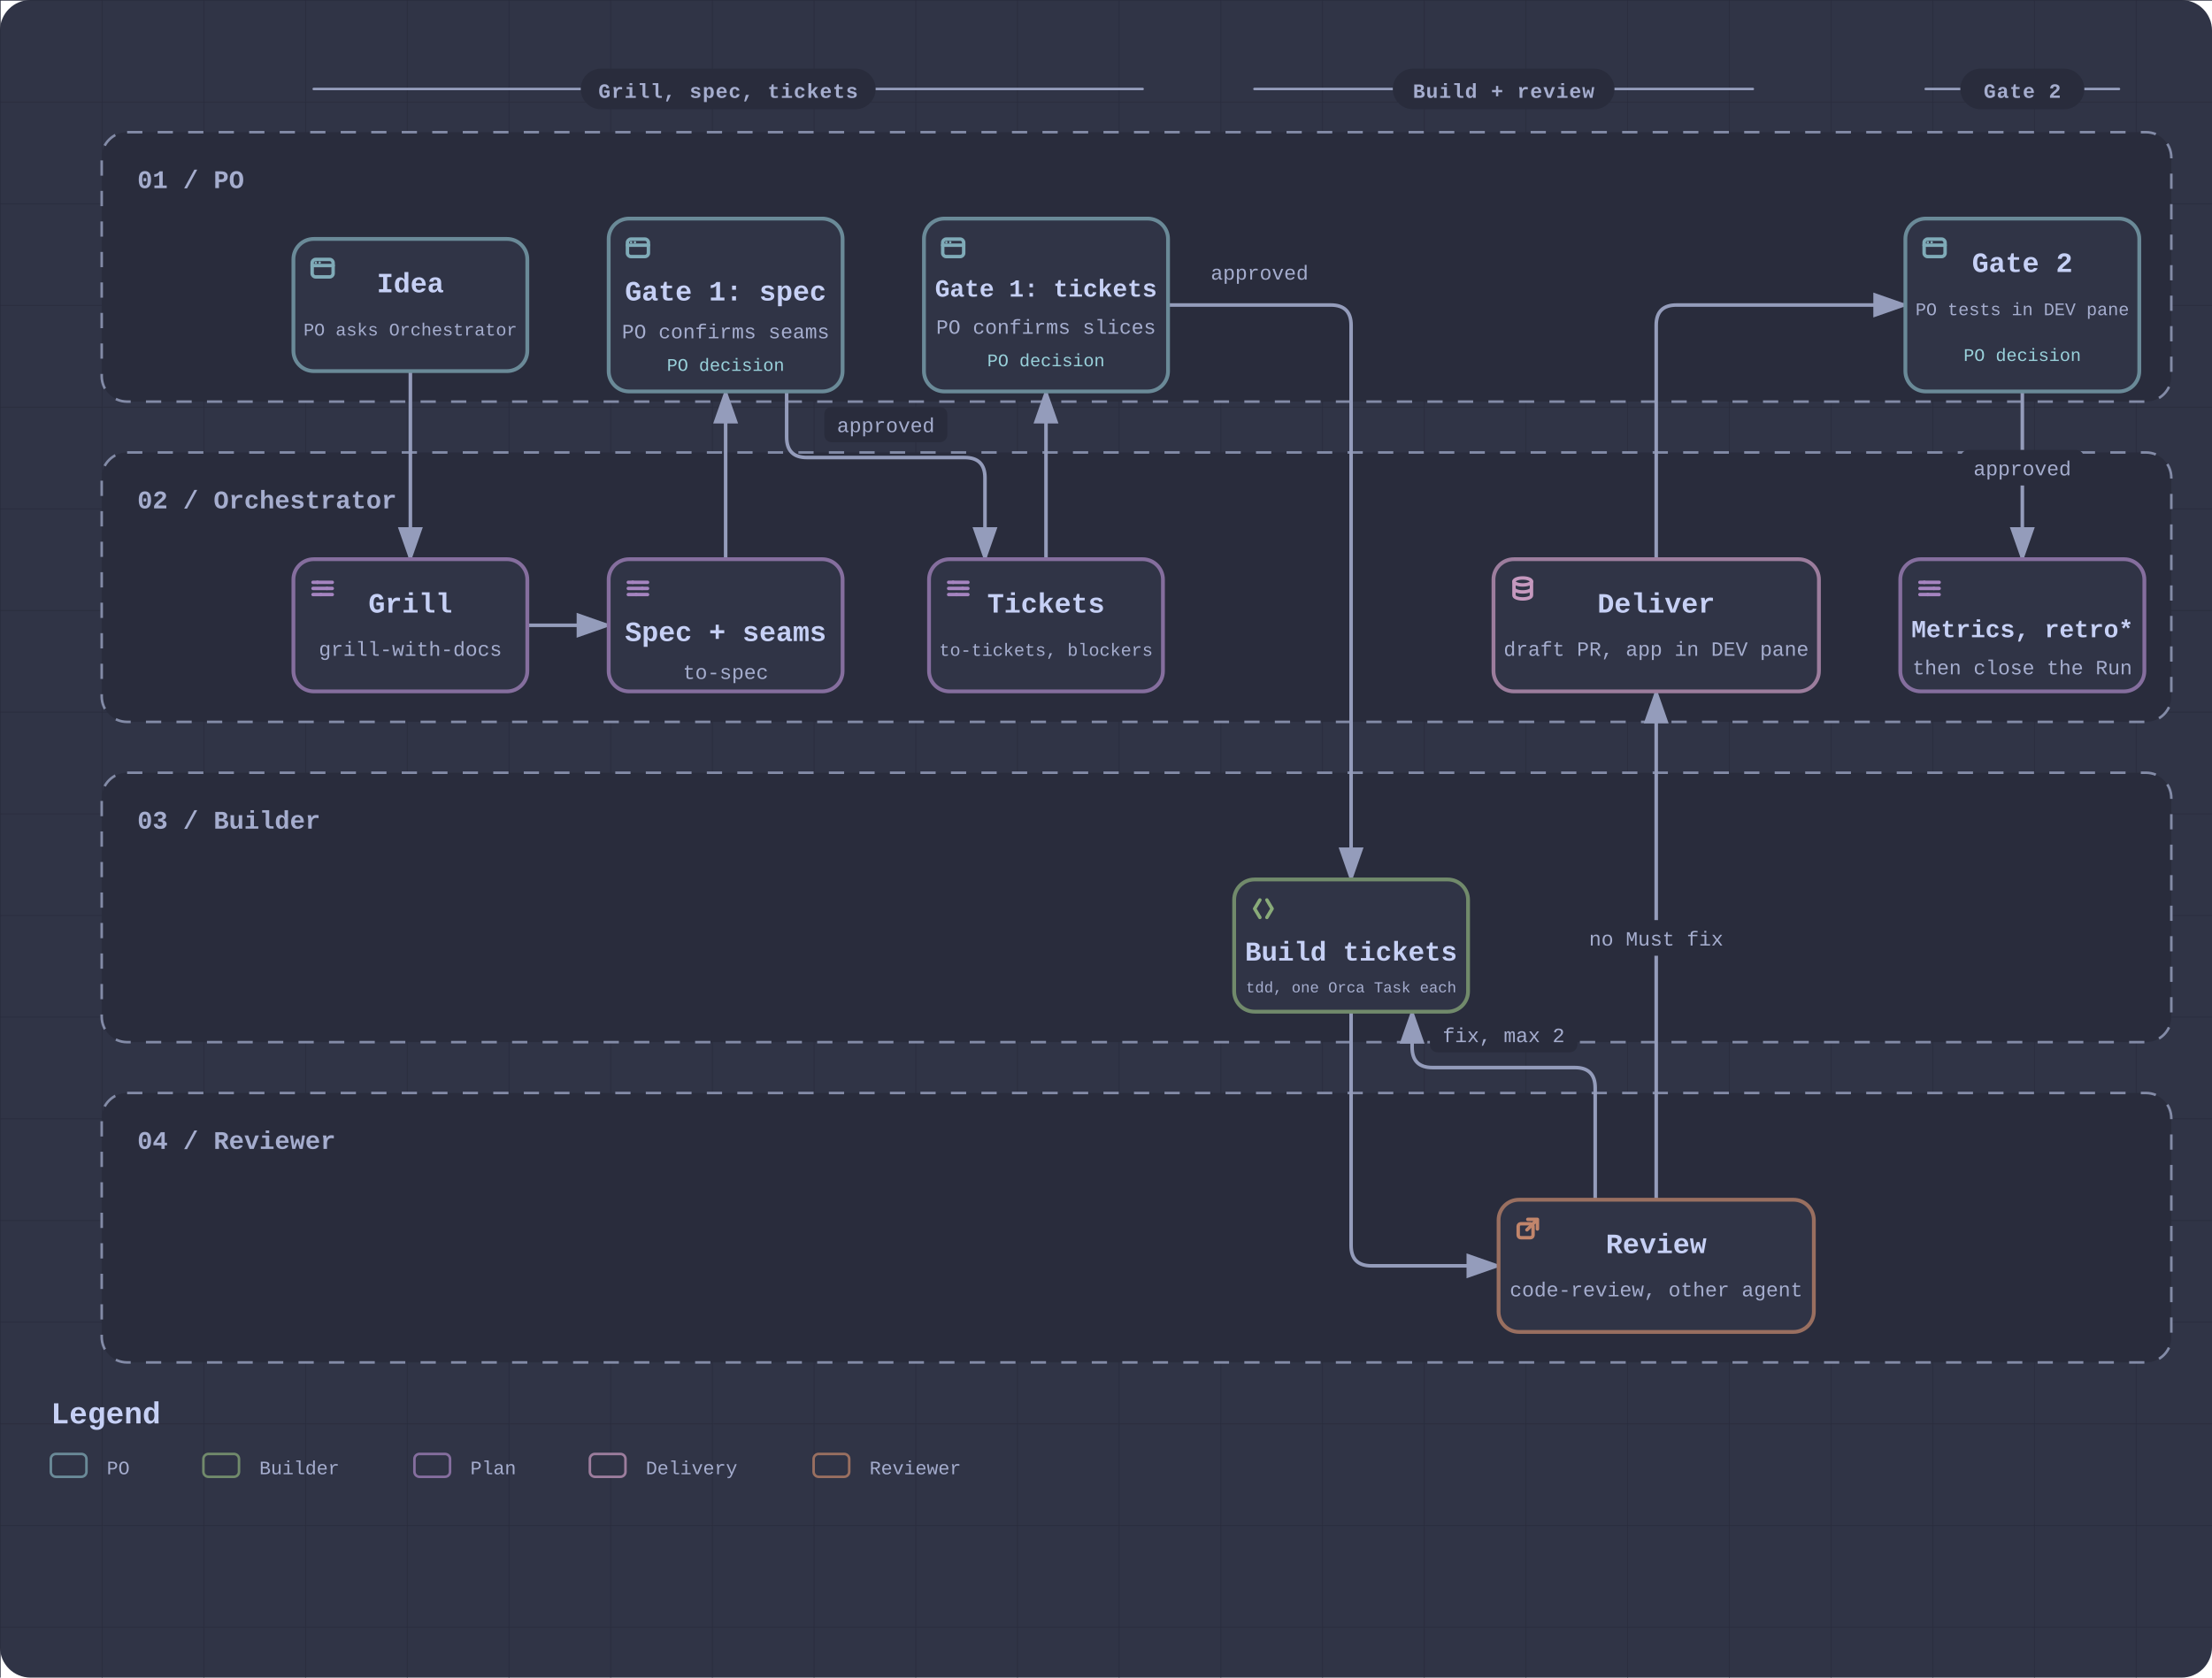
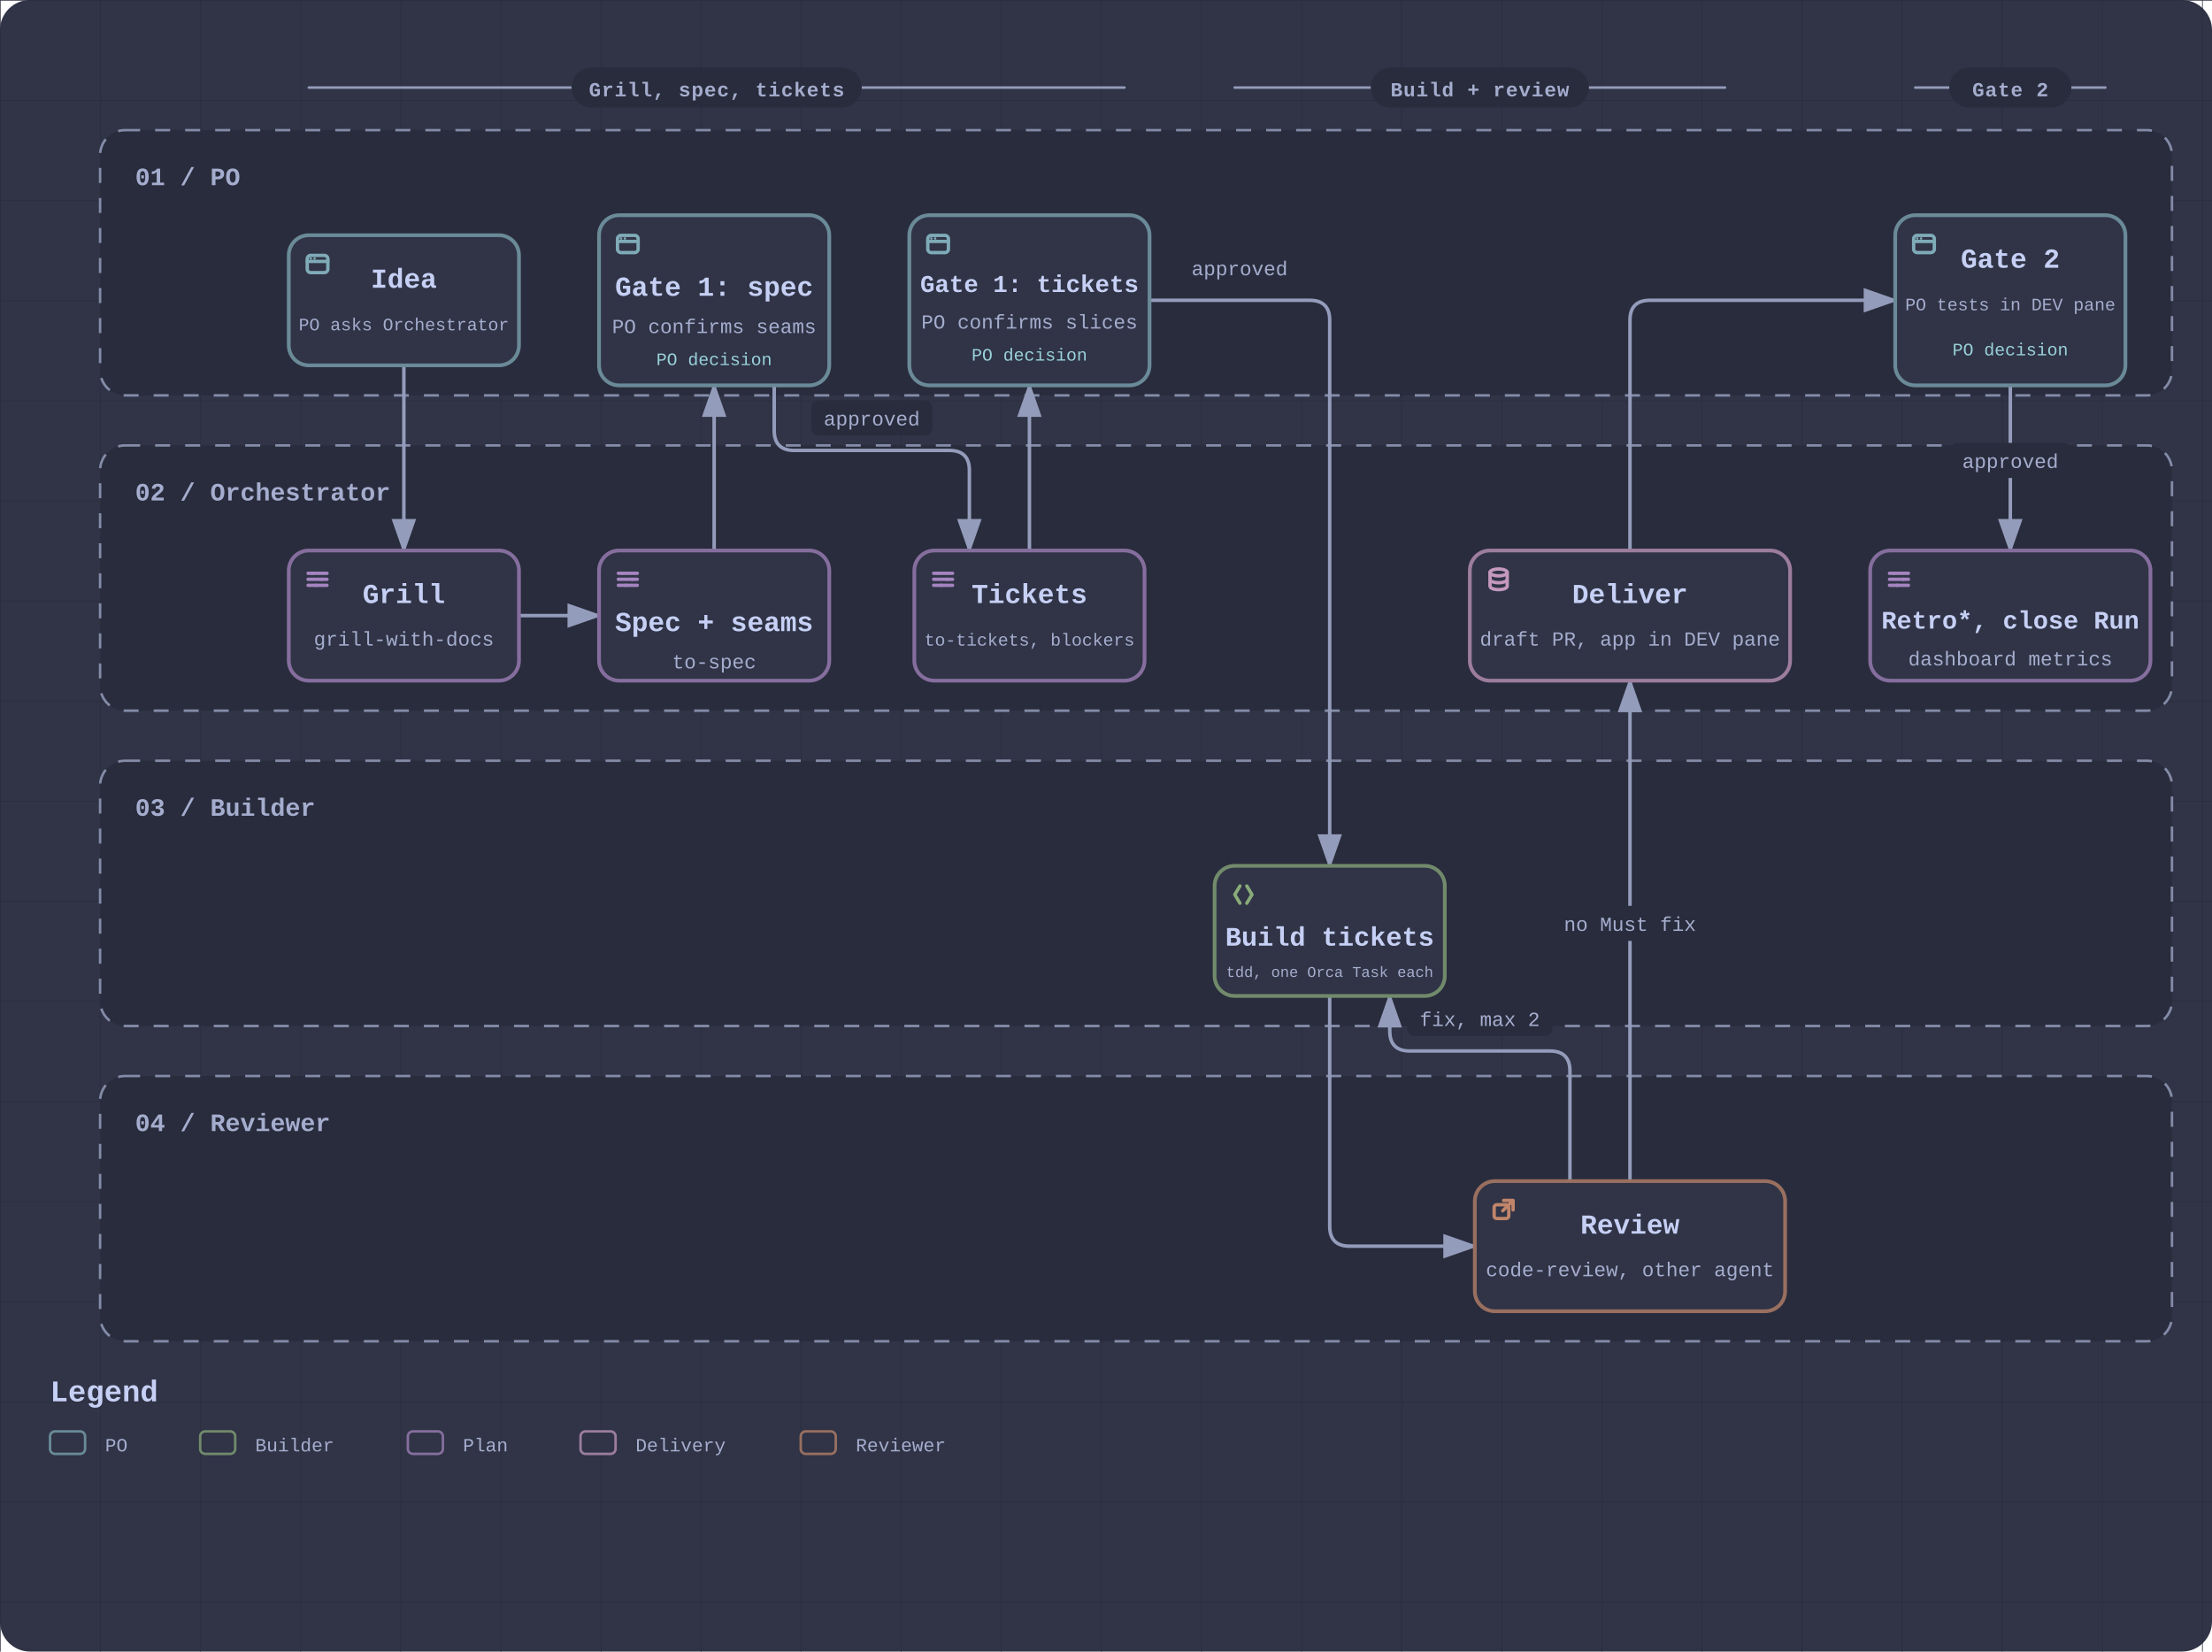
- <svg xmlns="http://www.w3.org/2000/svg" viewBox="0 0 870 660" role="img" lang="en" aria-labelledby="dev-flow-archify-diagram-title dev-flow-archify-diagram-description" width="870" height="660">
+ <svg xmlns="http://www.w3.org/2000/svg" viewBox="0 0 884 660" role="img" lang="en" aria-labelledby="dev-flow-archify-diagram-title dev-flow-archify-diagram-description" width="884" height="660">
  <style>
{ display: block; max-width: 100%; overflow-x: auto; overflow-y: hidden; }
svg { display: block; width: 100%; height: auto; max-width: none; margin: 0; background: none; font-family: ui-monospace, "SF Mono", Menlo, Consolas, "Liberation Mono", monospace; overflow: visible; }
.c-grid { stroke: #292c3c; fill: none; }
.c-mask { fill: #292c3c; stroke: none; }
.c-frontend { fill: #303446; stroke: #99d1db; }
.c-backend { fill: #303446; stroke: #a6d189; }
.c-database { fill: #303446; stroke: #f4b8e4; }
.c-messagebus { fill: #303446; stroke: #ca9ee6; }
.c-external { fill: #303446; stroke: #ef9f76; }
.t-primary { fill: #c6d0f5; }
.t-muted { fill: #a5adce; }
.t-frontend { fill: #99d1db; }
svg .semantic-sigil { fill: none; stroke: currentColor; stroke-width: 1.35; stroke-linecap: round; stroke-linejoin: round; opacity: 0.76; }
svg .semantic-sigil &gt; * { vector-effect: non-scaling-stroke; }
svg .semantic-sigil .sigil-fill { fill: currentColor; stroke: none; }
svg .s-frontend { color: #99d1db; }
svg .s-backend { color: #a6d189; }
svg .s-database { color: #f4b8e4; }
svg .s-messagebus { color: #ca9ee6; }
svg .s-external { color: #ef9f76; }
.a-default { stroke: #949cbb; fill: none; }
.m-default { fill: #949cbb; }
.m-emphasis { fill: #babbf1; }
.m-security { fill: #8caaee; }
.m-dashed { fill: #f4b8e4; }
.c-lane { fill: #292c3c; stroke: #838ba7; stroke-dasharray: 6,6; }
rect.c-frontend { stroke: #6a8a98; }
rect.c-backend { stroke: #718a6b; }
rect.c-database { stroke: #9c7d9d; }
rect.c-messagebus { stroke: #856e9e; }
rect.c-external { stroke: #996f60; }
.m-dashed { fill: #ca9ee6; }
.m-emphasis { fill: #c6d0f5; }
</style>
-   <rect x="0" y="0" width="870" height="660" rx="12" fill="#303446" />
+   <rect x="0" y="0" width="884" height="660" rx="12" fill="#303446" />
  <defs>
    <marker id="dev-flow-arrowhead" markerWidth="10" markerHeight="7" refX="9" refY="3.5" orient="auto">
      <polygon points="0 0, 10 3.5, 0 7" class="m-default" />
    </marker>
    <marker id="dev-flow-arrowhead-emphasis" markerWidth="10" markerHeight="7" refX="9" refY="3.5" orient="auto">
      <polygon points="0 0, 10 3.5, 0 7" class="m-emphasis" />
    </marker>
    <marker id="dev-flow-arrowhead-security" markerWidth="10" markerHeight="7" refX="9" refY="3.5" orient="auto">
      <polygon points="0 0, 10 3.5, 0 7" class="m-security" />
    </marker>
    <marker id="dev-flow-arrowhead-dashed" markerWidth="10" markerHeight="7" refX="9" refY="3.5" orient="auto">
      <polygon points="0 0, 10 3.5, 0 7" class="m-dashed" />
    </marker>
    <pattern id="dev-flow-grid" width="40" height="40" patternUnits="userSpaceOnUse">
      <path d="M 40 0 L 0 0 0 40" class="c-grid" stroke-width="0.5" />
    </pattern>
  </defs>
  <rect width="100%" height="100%" fill="url(#dev-flow-grid)" />
-   <rect x="40" y="52" width="814" height="106" rx="10" class="c-lane" stroke-width="1" />
+   <rect x="40" y="52" width="828" height="106" rx="10" class="c-lane" stroke-width="1" />
  <text x="54" y="74" class="t-muted" font-size="10" font-weight="600">01 / PO</text>
-   <rect x="40" y="178" width="814" height="106" rx="10" class="c-lane" stroke-width="1" />
+   <rect x="40" y="178" width="828" height="106" rx="10" class="c-lane" stroke-width="1" />
  <text x="54" y="200" class="t-muted" font-size="10" font-weight="600">02 / Orchestrator</text>
-   <rect x="40" y="304" width="814" height="106" rx="10" class="c-lane" stroke-width="1" />
+   <rect x="40" y="304" width="828" height="106" rx="10" class="c-lane" stroke-width="1" />
  <text x="54" y="326" class="t-muted" font-size="10" font-weight="600">03 / Builder</text>
-   <rect x="40" y="430" width="814" height="106" rx="10" class="c-lane" stroke-width="1" />
+   <rect x="40" y="430" width="828" height="106" rx="10" class="c-lane" stroke-width="1" />
  <text x="54" y="452" class="t-muted" font-size="10" font-weight="600">04 / Reviewer</text>
  <path d="M 123.4 35 H 449.4" class="a-default phase-rule" stroke-width="1" stroke-linecap="round" fill="none" />
  <rect x="228.4" y="27" width="116" height="16" rx="8" class="c-mask phase-chip" />
  <text x="286.4" y="38.5" class="t-muted" font-size="8" font-weight="600" text-anchor="middle" letter-spacing=".04em">Grill, spec, tickets</text>
  <path d="M 493.4 35 H 689.4" class="a-default phase-rule" stroke-width="1" stroke-linecap="round" fill="none" />
  <rect x="547.8" y="27" width="87.2" height="16" rx="8" class="c-mask phase-chip" />
  <text x="591.4" y="38.5" class="t-muted" font-size="8" font-weight="600" text-anchor="middle" letter-spacing=".04em">Build + review</text>
-   <path d="M 757.4 35 H 833.4" class="a-default phase-rule" stroke-width="1" stroke-linecap="round" fill="none" />
-   <rect x="771" y="27" width="48.8" height="16" rx="8" class="c-mask phase-chip" />
-   <text x="795.4" y="38.5" class="t-muted" font-size="8" font-weight="600" text-anchor="middle" letter-spacing=".04em">Gate 2</text>
+   <path d="M 765.4 35 H 841.4" class="a-default phase-rule" stroke-width="1" stroke-linecap="round" fill="none" />
+   <rect x="779" y="27" width="48.8" height="16" rx="8" class="c-mask phase-chip" />
+   <text x="803.4" y="38.5" class="t-muted" font-size="8" font-weight="600" text-anchor="middle" letter-spacing=".04em">Gate 2</text>
  <path d="M 531.4 398 L 531.4 490 Q 531.4 498 539.4 498 L 589.4 498" class="a-default" style="--step: 6" stroke-width="1.4" marker-end="url(#dev-flow-arrowhead)" />
-   <path d="M 651.4 220 L 651.4 128 Q 651.4 120 659.4 120 L 749.4 120" class="a-default" style="--step: 8" stroke-width="1.4" marker-end="url(#dev-flow-arrowhead)" />
+   <path d="M 651.4 220 L 651.4 128 Q 651.4 120 659.4 120 L 757.4 120" class="a-default" style="--step: 8" stroke-width="1.4" marker-end="url(#dev-flow-arrowhead)" />
  <path d="M 309.4 154 L 309.4 172 Q 309.4 180 317.4 180 L 379.4 180 Q 387.4 180 387.4 188 L 387.4 220" class="a-default" style="--step: 3" stroke-width="1.4" marker-end="url(#dev-flow-arrowhead)" />
  <path d="M 459.4 120 L 523.4 120 Q 531.4 120 531.4 128 L 531.4 346" class="a-default" style="--step: 5" stroke-width="1.4" marker-end="url(#dev-flow-arrowhead)" />
-   <path d="M 795.4 154 L 795.4 220" class="a-default" style="--step: 9" stroke-width="1.4" marker-end="url(#dev-flow-arrowhead)" />
+   <path d="M 803.4 154 L 803.4 220" class="a-default" style="--step: 9" stroke-width="1.4" marker-end="url(#dev-flow-arrowhead)" />
  <path d="M 207.4 246 L 239.4 246" class="a-default" style="--step: 1" stroke-width="1.4" marker-end="url(#dev-flow-arrowhead)" />
  <path d="M 161.4 146 L 161.4 220" class="a-default" style="--step: 0" stroke-width="1.4" marker-end="url(#dev-flow-arrowhead)" />
  <path d="M 627.4 472 L 627.4 428 Q 627.4 420 619.4 420 L 563.4 420 Q 555.4 420 555.4 412 L 555.4 398" class="a-default" style="--step: 12" stroke-width="1.4" marker-end="url(#dev-flow-arrowhead)" />
  <path d="M 651.4 472 L 651.4 272" class="a-default" style="--step: 7" stroke-width="1.4" marker-end="url(#dev-flow-arrowhead)" />
  <path d="M 285.4 220 L 285.4 154" class="a-default" style="--step: 2" stroke-width="1.4" marker-end="url(#dev-flow-arrowhead)" />
  <path d="M 411.4 220 L 411.4 154" class="a-default" style="--step: 4" stroke-width="1.4" marker-end="url(#dev-flow-arrowhead)" />
  <g id="dev-flow-node-idea">
    <rect x="115.4" y="94" width="92" height="52" rx="8" class="c-mask" />
    <rect x="115.4" y="94" width="92" height="52" rx="8" class="c-frontend" style="--step: 0" stroke-width="1.5" />
    <g aria-hidden="true" class="semantic-sigil s-frontend" transform="translate(121.4 100) scale(0.6875)">
      <rect x="2" y="3" width="12" height="10" rx="2" />
      <path d="M2 6.5h12" />
      <circle cx="4.1" cy="4.8" r=".7" class="sigil-fill" />
      <circle cx="6.3" cy="4.8" r=".7" class="sigil-fill" />
    </g>
    <text x="161.4" y="115" class="t-primary" font-size="11" font-weight="600" text-anchor="middle">Idea</text>
    <text x="161.4" y="132" class="t-muted" font-size="7" text-anchor="middle">PO asks Orchestrator</text>
  </g>
  <g id="dev-flow-node-g1a">
    <rect x="239.4" y="86" width="92" height="68" rx="8" class="c-mask" />
    <rect x="239.4" y="86" width="92" height="68" rx="8" class="c-frontend" style="--step: 3" stroke-width="1.5" />
    <g aria-hidden="true" class="semantic-sigil s-frontend" transform="translate(245.4 92) scale(0.6875)">
      <rect x="2" y="3" width="12" height="10" rx="2" />
      <path d="M2 6.5h12" />
      <circle cx="4.1" cy="4.8" r=".7" class="sigil-fill" />
      <circle cx="6.3" cy="4.8" r=".7" class="sigil-fill" />
    </g>
    <text x="285.4" y="118.2" class="t-primary" font-size="11" font-weight="600" text-anchor="middle">Gate 1: spec</text>
    <text x="285.4" y="133.1" class="t-muted" font-size="8" text-anchor="middle">PO confirms seams</text>
    <text x="285.4" y="145.9" class="t-frontend" font-size="7" text-anchor="middle">PO decision</text>
  </g>
  <g id="dev-flow-node-g1b">
    <rect x="363.4" y="86" width="96" height="68" rx="8" class="c-mask" />
    <rect x="363.4" y="86" width="96" height="68" rx="8" class="c-frontend" style="--step: 5" stroke-width="1.5" />
    <g aria-hidden="true" class="semantic-sigil s-frontend" transform="translate(369.4 92) scale(0.6875)">
      <rect x="2" y="3" width="12" height="10" rx="2" />
      <path d="M2 6.5h12" />
      <circle cx="4.1" cy="4.8" r=".7" class="sigil-fill" />
      <circle cx="6.3" cy="4.8" r=".7" class="sigil-fill" />
    </g>
    <text x="411.4" y="116.7" class="t-primary" font-size="9.7" font-weight="600" text-anchor="middle">Gate 1: tickets</text>
    <text x="411.4" y="131.3" class="t-muted" font-size="8" text-anchor="middle">PO confirms slices</text>
    <text x="411.4" y="144.1" class="t-frontend" font-size="7" text-anchor="middle">PO decision</text>
  </g>
  <g id="dev-flow-node-gate2">
-     <rect x="749.4" y="86" width="92" height="68" rx="8" class="c-mask" />
-     <rect x="749.4" y="86" width="92" height="68" rx="8" class="c-frontend" style="--step: 9" stroke-width="1.5" />
-     <g aria-hidden="true" class="semantic-sigil s-frontend" transform="translate(755.4 92) scale(0.6875)">
-       <rect x="2" y="3" width="12" height="10" rx="2" />
-       <path d="M2 6.5h12" />
-       <circle cx="4.1" cy="4.8" r=".7" class="sigil-fill" />
-       <circle cx="6.3" cy="4.8" r=".7" class="sigil-fill" />
-     </g>
-     <text x="795.4" y="107" class="t-primary" font-size="11" font-weight="600" text-anchor="middle">Gate 2</text>
-     <text x="795.4" y="124" class="t-muted" font-size="7" text-anchor="middle">PO tests in DEV pane</text>
-     <text x="795.4" y="142" class="t-frontend" font-size="7" text-anchor="middle">PO decision</text>
+     <rect x="757.4" y="86" width="92" height="68" rx="8" class="c-mask" />
+     <rect x="757.4" y="86" width="92" height="68" rx="8" class="c-frontend" style="--step: 9" stroke-width="1.5" />
+     <g aria-hidden="true" class="semantic-sigil s-frontend" transform="translate(763.4 92) scale(0.6875)">
+       <rect x="2" y="3" width="12" height="10" rx="2" />
+       <path d="M2 6.5h12" />
+       <circle cx="4.1" cy="4.8" r=".7" class="sigil-fill" />
+       <circle cx="6.3" cy="4.8" r=".7" class="sigil-fill" />
+     </g>
+     <text x="803.4" y="107" class="t-primary" font-size="11" font-weight="600" text-anchor="middle">Gate 2</text>
+     <text x="803.4" y="124" class="t-muted" font-size="7" text-anchor="middle">PO tests in DEV pane</text>
+     <text x="803.4" y="142" class="t-frontend" font-size="7" text-anchor="middle">PO decision</text>
  </g>
  <g id="dev-flow-node-grill">
    <rect x="115.4" y="220" width="92" height="52" rx="8" class="c-mask" />
    <rect x="115.4" y="220" width="92" height="52" rx="8" class="c-messagebus" style="--step: 1" stroke-width="1.5" />
    <g aria-hidden="true" class="semantic-sigil s-messagebus" transform="translate(121.4 226) scale(0.6875)">
      <path d="M2.5 4.5h11M2.5 8h11M2.5 11.5h11" />
      <circle cx="5" cy="4.5" r="1" class="sigil-fill" />
      <circle cx="10.5" cy="8" r="1" class="sigil-fill" />
      <circle cx="7" cy="11.5" r="1" class="sigil-fill" />
    </g>
    <text x="161.4" y="241" class="t-primary" font-size="11" font-weight="600" text-anchor="middle">Grill</text>
    <text x="161.4" y="258" class="t-muted" font-size="8" text-anchor="middle">grill-with-docs</text>
  </g>
  <g id="dev-flow-node-spec">
    <rect x="239.4" y="220" width="92" height="52" rx="8" class="c-mask" />
    <rect x="239.4" y="220" width="92" height="52" rx="8" class="c-messagebus" style="--step: 2" stroke-width="1.5" />
    <g aria-hidden="true" class="semantic-sigil s-messagebus" transform="translate(245.4 226) scale(0.6875)">
      <path d="M2.5 4.5h11M2.5 8h11M2.5 11.5h11" />
      <circle cx="5" cy="4.5" r="1" class="sigil-fill" />
      <circle cx="10.5" cy="8" r="1" class="sigil-fill" />
      <circle cx="7" cy="11.5" r="1" class="sigil-fill" />
    </g>
    <text x="285.4" y="252.2" class="t-primary" font-size="11" font-weight="600" text-anchor="middle">Spec + seams</text>
    <text x="285.4" y="267.1" class="t-muted" font-size="8" text-anchor="middle">to-spec</text>
  </g>
  <g id="dev-flow-node-tickets">
    <rect x="365.4" y="220" width="92" height="52" rx="8" class="c-mask" />
    <rect x="365.4" y="220" width="92" height="52" rx="8" class="c-messagebus" style="--step: 4" stroke-width="1.5" />
    <g aria-hidden="true" class="semantic-sigil s-messagebus" transform="translate(371.4 226) scale(0.6875)">
      <path d="M2.5 4.5h11M2.5 8h11M2.5 11.5h11" />
      <circle cx="5" cy="4.5" r="1" class="sigil-fill" />
      <circle cx="10.5" cy="8" r="1" class="sigil-fill" />
      <circle cx="7" cy="11.5" r="1" class="sigil-fill" />
    </g>
    <text x="411.4" y="241" class="t-primary" font-size="11" font-weight="600" text-anchor="middle">Tickets</text>
    <text x="411.4" y="258" class="t-muted" font-size="7" text-anchor="middle">to-tickets, blockers</text>
  </g>
  <g id="dev-flow-node-deliver">
    <rect x="587.4" y="220" width="128" height="52" rx="8" class="c-mask" />
    <rect x="587.4" y="220" width="128" height="52" rx="8" class="c-database" style="--step: 8" stroke-width="1.5" />
    <g aria-hidden="true" class="semantic-sigil s-database" transform="translate(593.4 226) scale(0.6875)">
      <ellipse cx="8" cy="4" rx="5" ry="2" />
      <path d="M3 4v8c0 1.1 2.2 2 5 2s5-.9 5-2V4M3 8c0 1.1 2.2 2 5 2s5-.9 5-2" />
    </g>
    <text x="651.4" y="241" class="t-primary" font-size="11" font-weight="600" text-anchor="middle">Deliver</text>
    <text x="651.4" y="258" class="t-muted" font-size="8" text-anchor="middle">draft PR, app in DEV pane</text>
  </g>
  <g id="dev-flow-node-close">
-     <rect x="747.4" y="220" width="96" height="52" rx="8" class="c-mask" />
-     <rect x="747.4" y="220" width="96" height="52" rx="8" class="c-messagebus" style="--step: 10" stroke-width="1.5" />
+     <rect x="747.4" y="220" width="112" height="52" rx="8" class="c-mask" />
+     <rect x="747.4" y="220" width="112" height="52" rx="8" class="c-messagebus" style="--step: 10" stroke-width="1.5" />
    <g aria-hidden="true" class="semantic-sigil s-messagebus" transform="translate(753.4 226) scale(0.6875)">
      <path d="M2.5 4.5h11M2.5 8h11M2.5 11.5h11" />
      <circle cx="5" cy="4.5" r="1" class="sigil-fill" />
      <circle cx="10.5" cy="8" r="1" class="sigil-fill" />
      <circle cx="7" cy="11.5" r="1" class="sigil-fill" />
    </g>
-     <text x="795.4" y="250.7" class="t-primary" font-size="9.7" font-weight="600" text-anchor="middle">Metrics, retro*</text>
-     <text x="795.4" y="265.3" class="t-muted" font-size="8" text-anchor="middle">then close the Run</text>
+     <text x="803.4" y="251.2" class="t-primary" font-size="10.1" font-weight="600" text-anchor="middle">Retro*, close Run</text>
+     <text x="803.4" y="265.9" class="t-muted" font-size="8" text-anchor="middle">dashboard metrics</text>
  </g>
  <g id="dev-flow-node-build">
    <rect x="485.4" y="346" width="92" height="52" rx="8" class="c-mask" />
    <rect x="485.4" y="346" width="92" height="52" rx="8" class="c-backend" style="--step: 6" stroke-width="1.5" />
    <g aria-hidden="true" class="semantic-sigil s-backend" transform="translate(491.4 352) scale(0.6875)">
      <path d="M6 3 3 8l3 5M10 3l3 5-3 5" />
    </g>
    <text x="531.4" y="377.9" class="t-primary" font-size="10.7" font-weight="600" text-anchor="middle">Build tickets</text>
    <text x="531.4" y="390.4" class="t-muted" font-size="6" text-anchor="middle">tdd, one Orca Task each</text>
  </g>
  <g id="dev-flow-node-review">
    <rect x="589.4" y="472" width="124" height="52" rx="8" class="c-mask" />
    <rect x="589.4" y="472" width="124" height="52" rx="8" class="c-external" style="--step: 7" stroke-width="1.5" />
    <g aria-hidden="true" class="semantic-sigil s-external" transform="translate(595.4 478) scale(0.6875)">
      <rect x="2.5" y="5" width="8.5" height="8" rx="1.5" />
      <path d="M8 2.5h5.5V8M13.5 2.5 7.5 8.5" />
    </g>
    <text x="651.4" y="493" class="t-primary" font-size="11" font-weight="600" text-anchor="middle">Review</text>
    <text x="651.4" y="510" class="t-muted" font-size="8" text-anchor="middle">code-review, other agent</text>
  </g>
  <g>
    <rect x="324.2" y="160" width="48.4" height="14" rx="3" class="c-mask" />
    <text x="348.4" y="170" class="t-muted" font-size="8" text-anchor="middle">approved</text>
  </g>
  <g>
    <rect x="471.2" y="100" width="48.4" height="14" rx="3" class="c-mask" />
    <text x="495.4" y="110" class="t-muted" font-size="8" text-anchor="middle">approved</text>
  </g>
  <g>
-     <rect x="771.2" y="177" width="48.4" height="14" rx="3" class="c-mask" />
-     <text x="795.4" y="187" class="t-muted" font-size="8" text-anchor="middle">approved</text>
+     <rect x="779.2" y="177" width="48.4" height="14" rx="3" class="c-mask" />
+     <text x="803.4" y="187" class="t-muted" font-size="8" text-anchor="middle">approved</text>
  </g>
  <g>
    <rect x="562.4" y="400" width="58" height="14" rx="3" class="c-mask" />
    <text x="591.4" y="410" class="t-muted" font-size="8" text-anchor="middle">fix, max 2</text>
  </g>
  <g>
    <rect x="620" y="362" width="62.8" height="14" rx="3" class="c-mask" />
    <text x="651.4" y="372" class="t-muted" font-size="8" text-anchor="middle">no Must fix</text>
  </g>
  <g>
    <text x="20" y="560" class="t-primary" font-size="12" font-weight="650">Legend</text>
    <g>
      <rect x="20" y="572" width="14" height="9" rx="2" class="c-frontend" stroke-width="1" />
      <text x="42" y="580" class="t-muted" font-size="7.5" font-weight="500">PO</text>
    </g>
    <g>
      <rect x="80" y="572" width="14" height="9" rx="2" class="c-backend" stroke-width="1" />
      <text x="102" y="580" class="t-muted" font-size="7.5" font-weight="500">Builder</text>
    </g>
    <g>
      <rect x="163" y="572" width="14" height="9" rx="2" class="c-messagebus" stroke-width="1" />
      <text x="185" y="580" class="t-muted" font-size="7.5" font-weight="500">Plan</text>
    </g>
    <g>
      <rect x="232" y="572" width="14" height="9" rx="2" class="c-database" stroke-width="1" />
      <text x="254" y="580" class="t-muted" font-size="7.5" font-weight="500">Delivery</text>
    </g>
    <g>
      <rect x="320" y="572" width="14" height="9" rx="2" class="c-external" stroke-width="1" />
      <text x="342" y="580" class="t-muted" font-size="7.5" font-weight="500">Reviewer</text>
    </g>
  </g>
</svg>
